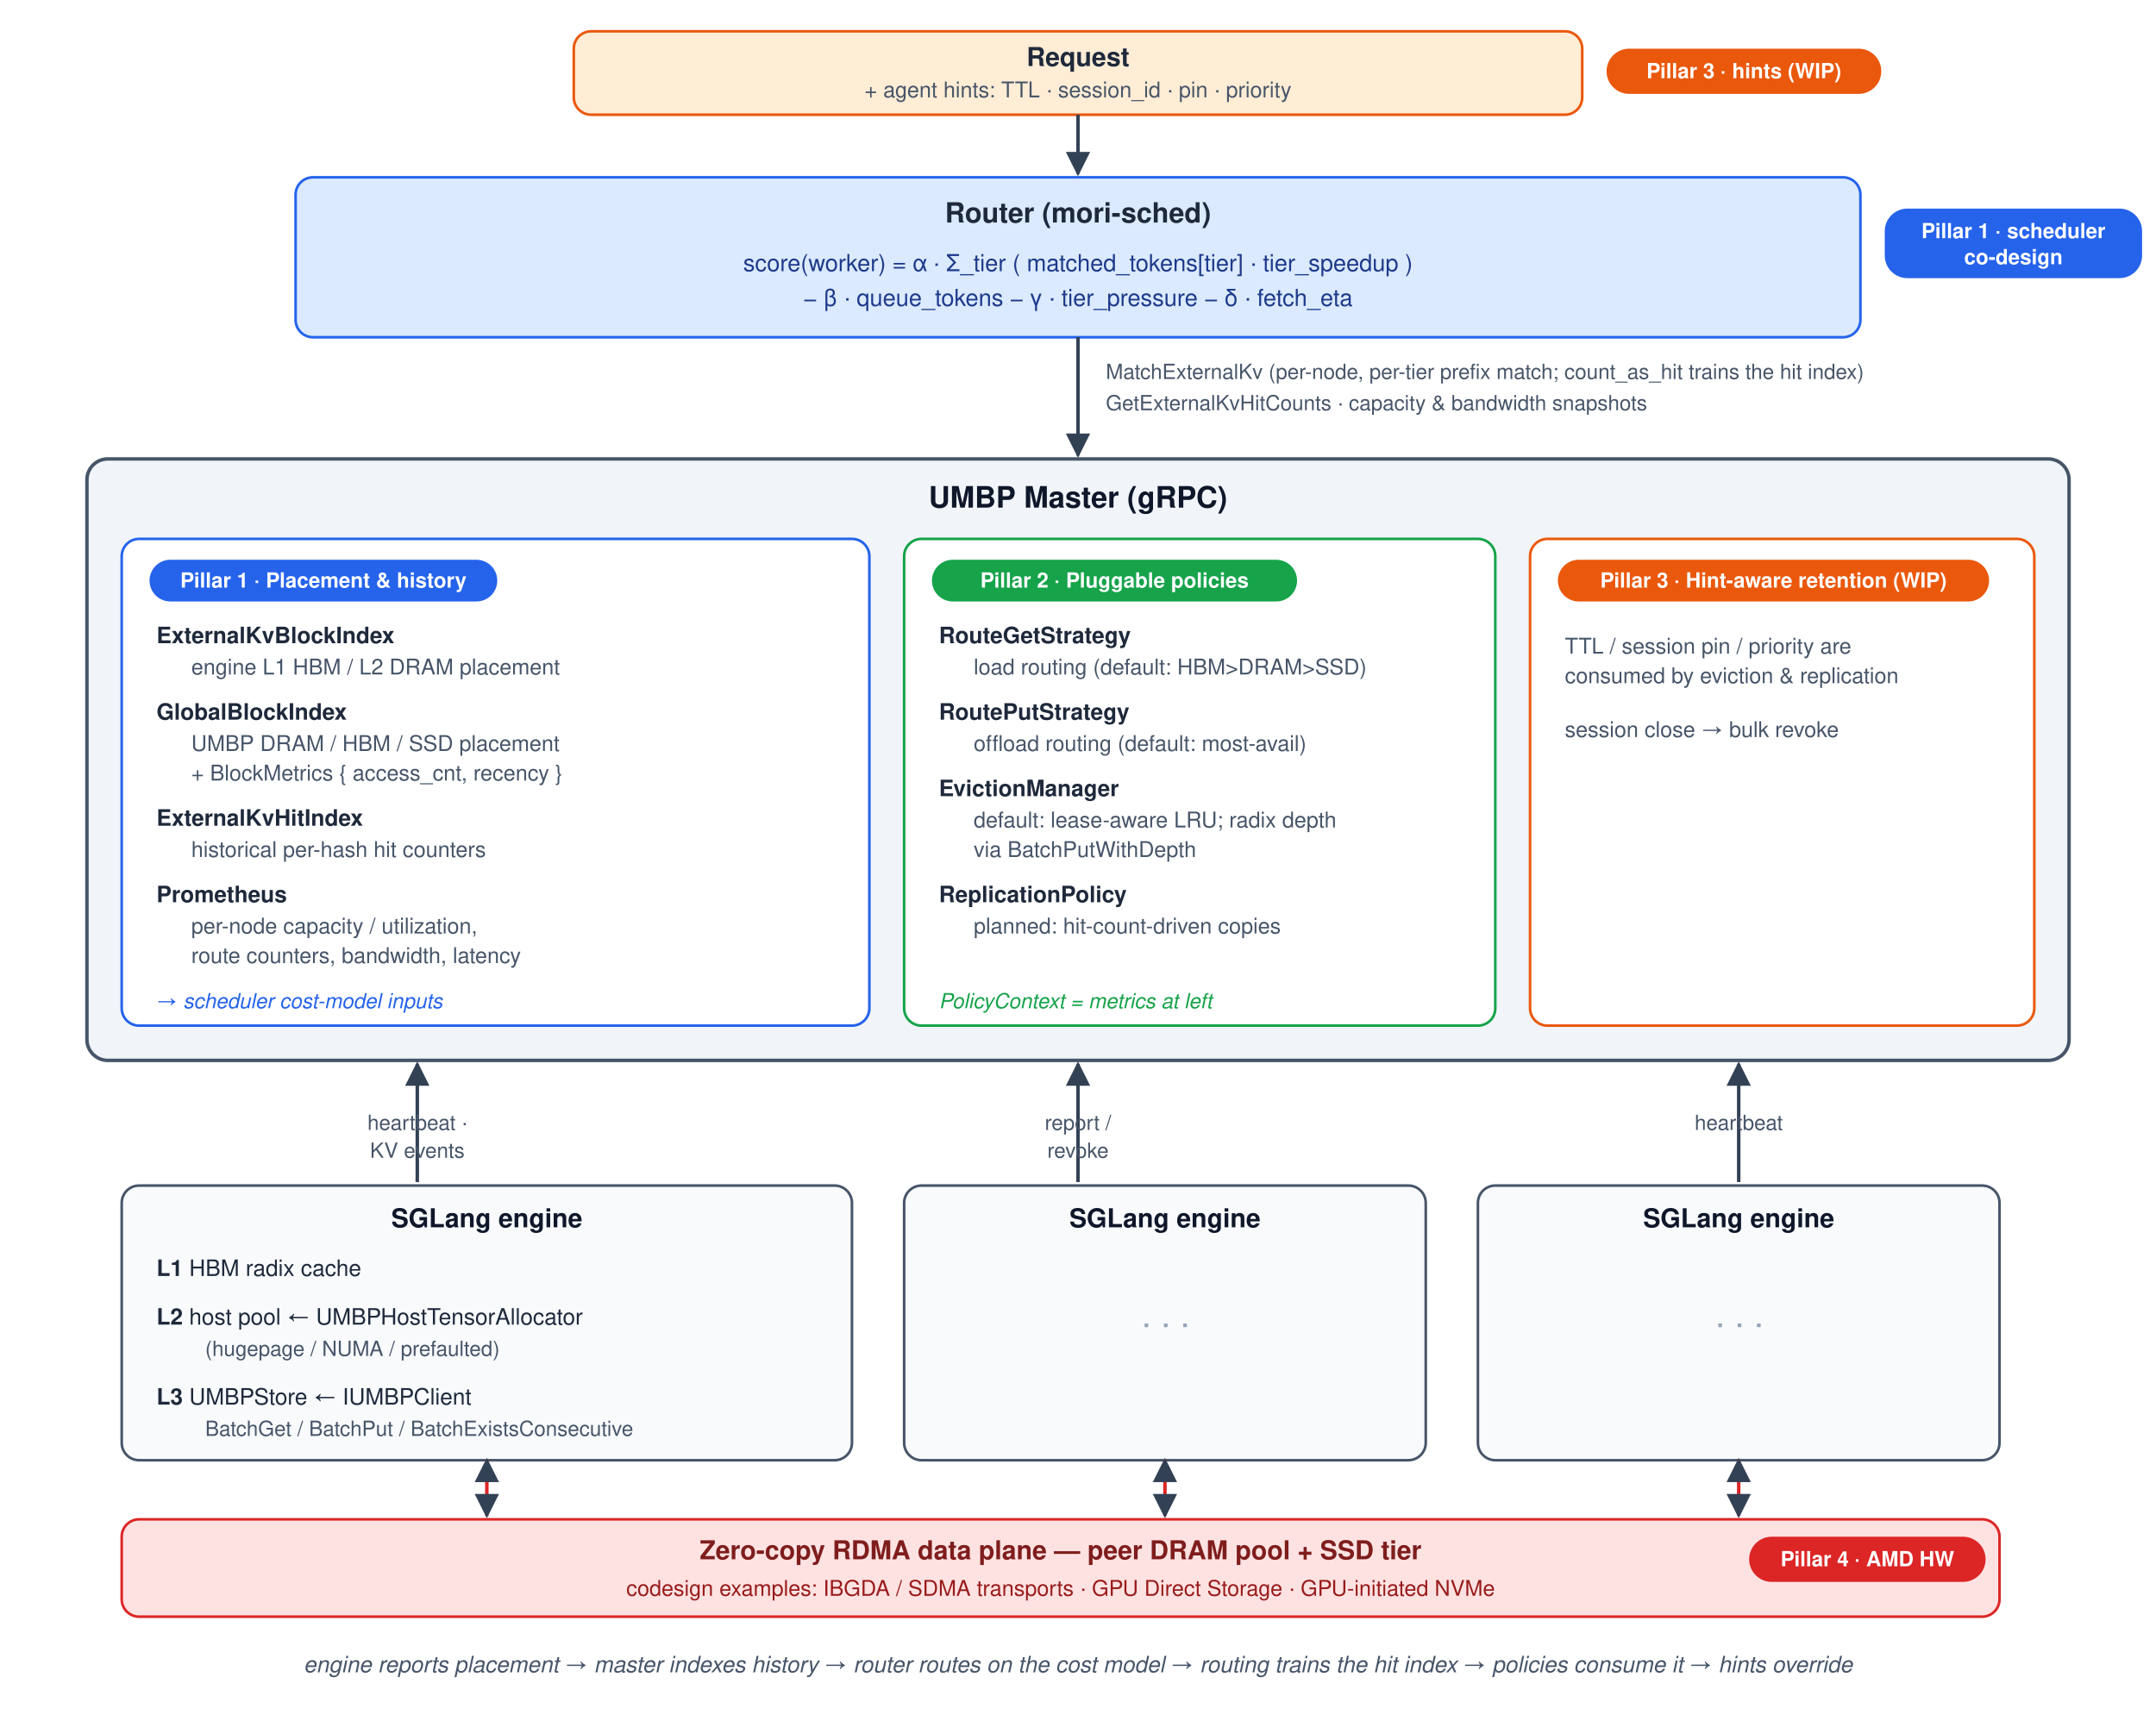
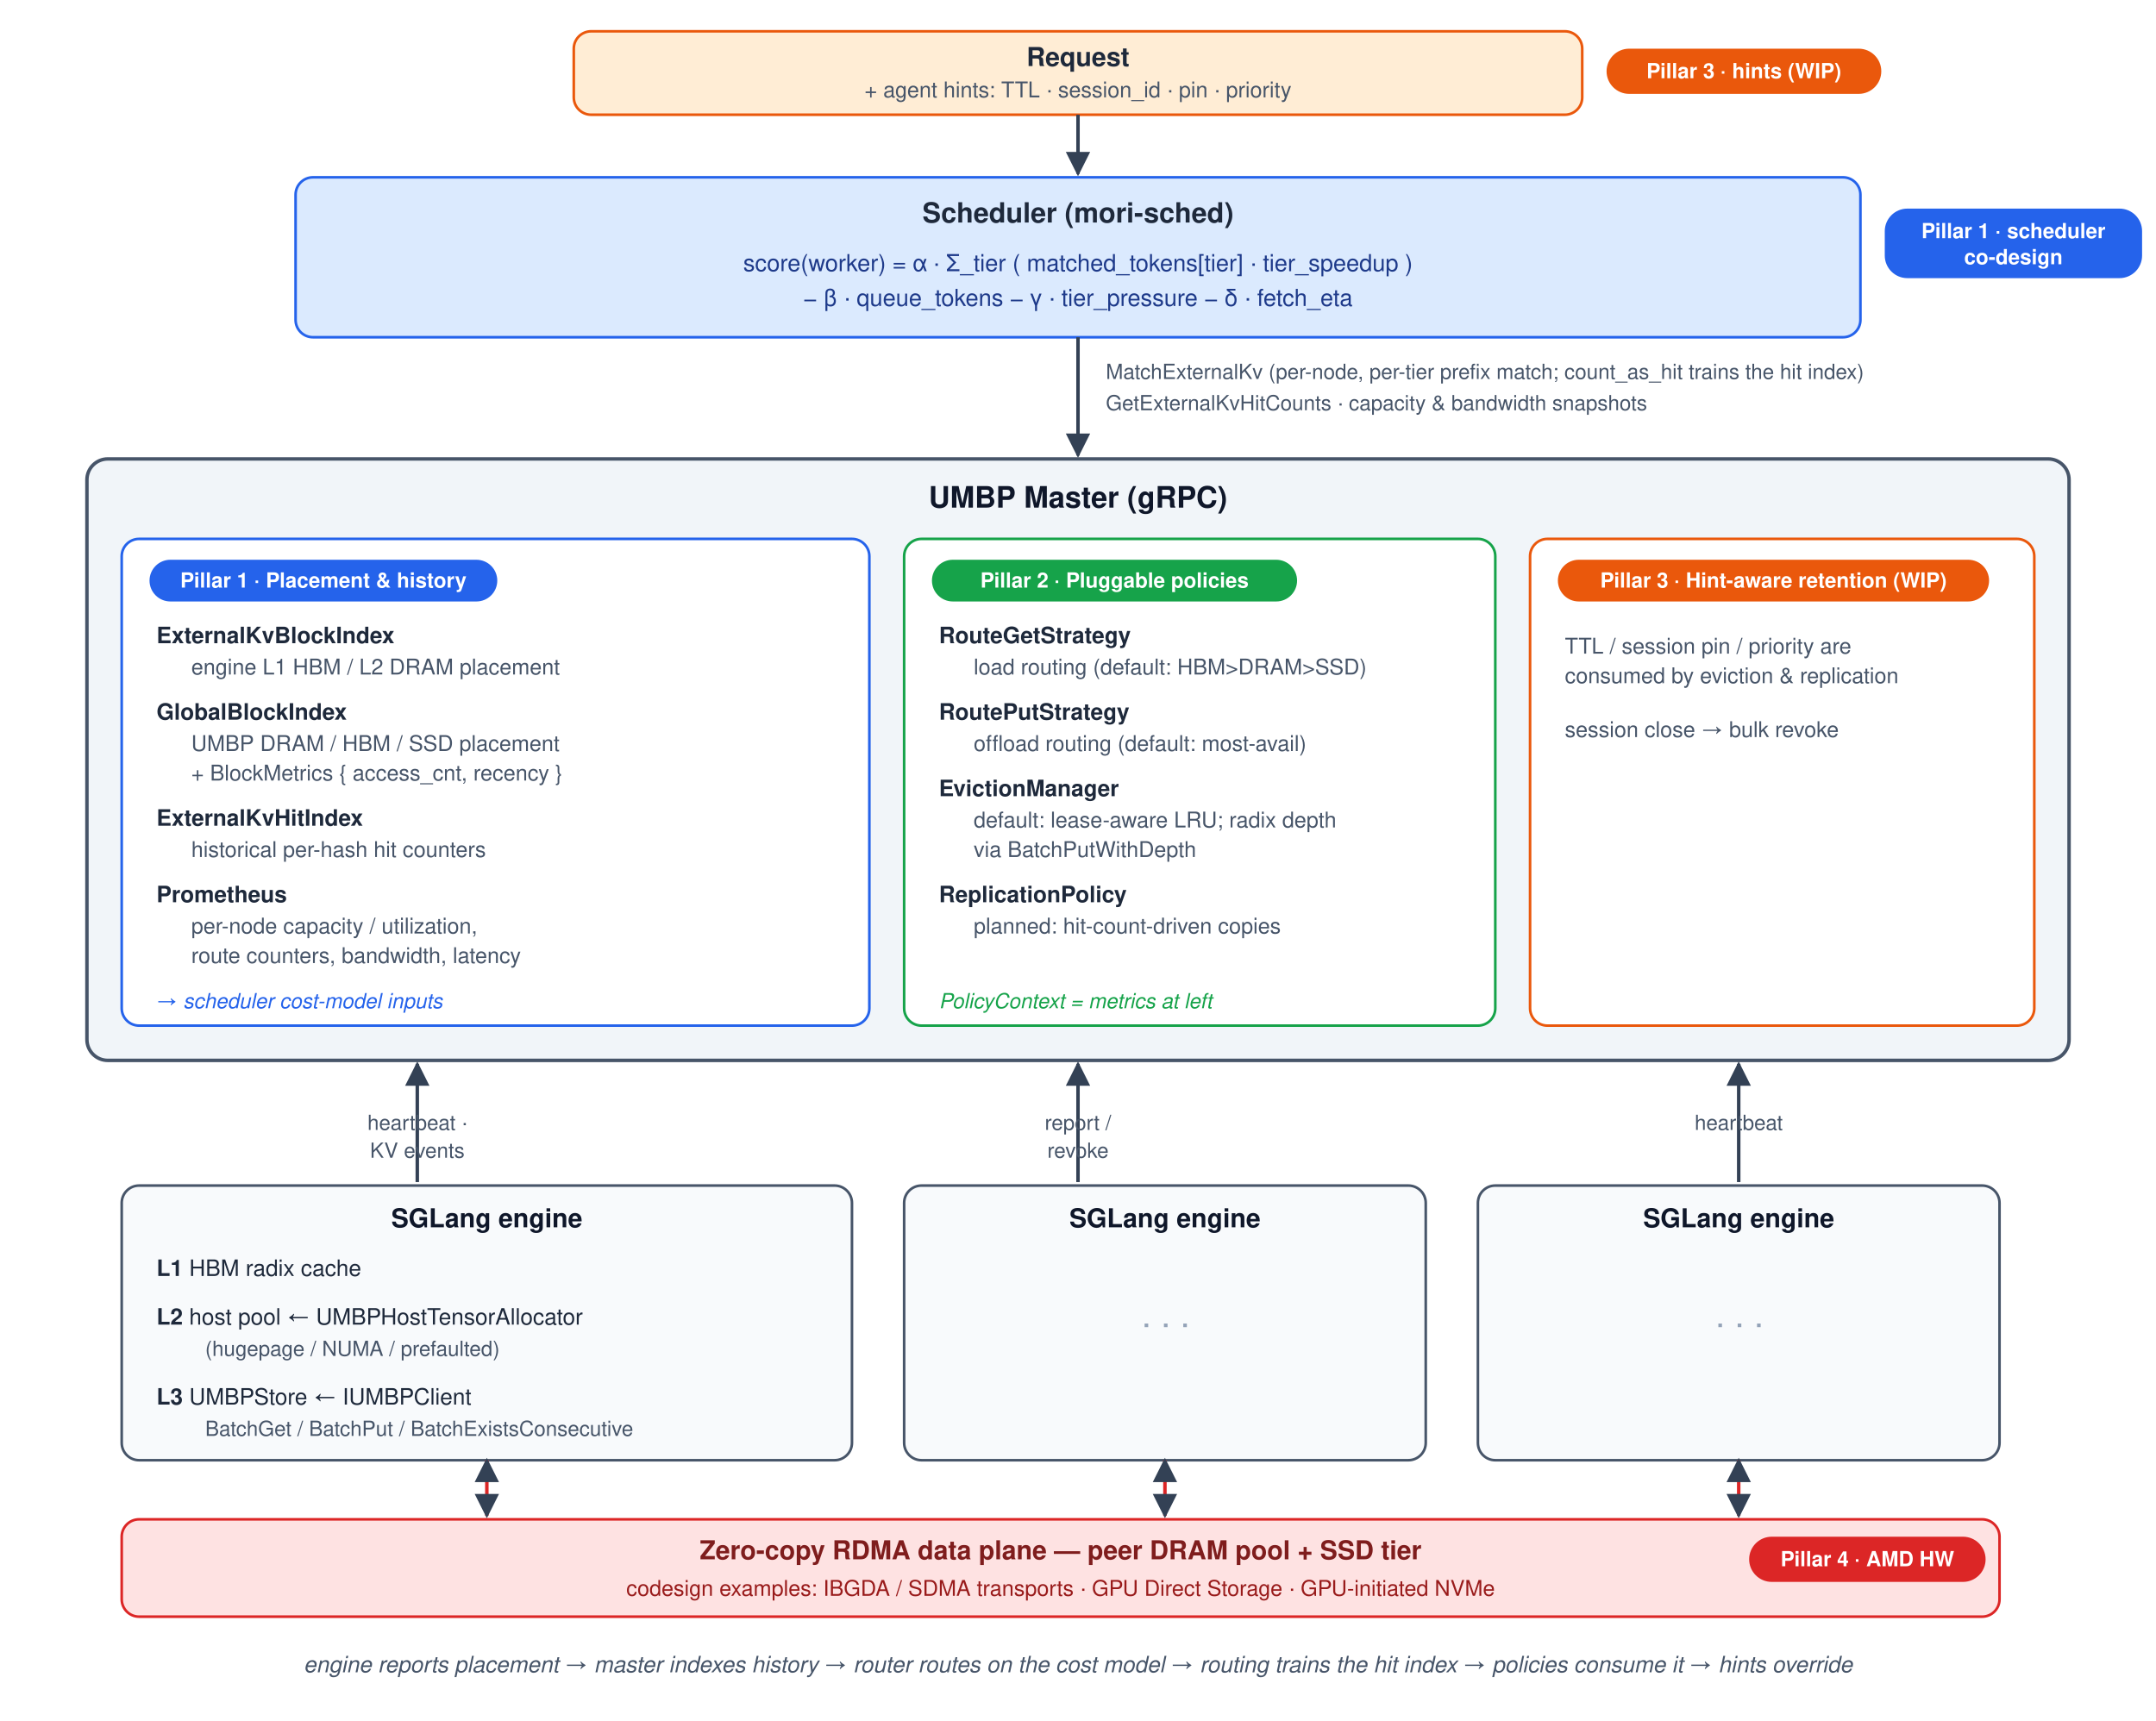
<svg xmlns="http://www.w3.org/2000/svg" width="1240" height="990" viewBox="0 0 1240 990" font-family="Helvetica, Arial, sans-serif">
  <defs>
    <marker id="arrow" viewBox="0 0 10 10" refX="9" refY="5" markerWidth="7" markerHeight="7" orient="auto-start-reverse">
      <path d="M 0 0 L 10 5 L 0 10 z" fill="#334155" />
    </marker>
  </defs>
  <rect x="0" y="0" width="1240" height="990" fill="#ffffff" />
  <rect x="330" y="18" width="580" height="48" rx="10" fill="#ffedd5" stroke="#ea580c" stroke-width="1.5" />
  <text x="620" y="38" text-anchor="middle" font-size="15" font-weight="bold" fill="#1e293b">Request</text>
  <text x="620" y="56" text-anchor="middle" font-size="12.5" fill="#475569">+ agent hints: TTL · session_id · pin · priority</text>
  <rect x="924" y="28" width="158" height="26" rx="13" fill="#ea580c" />
  <text x="1003" y="45" text-anchor="middle" font-size="12" font-weight="bold" fill="#ffffff">Pillar 3 · hints (WIP)</text>
  <line x1="620" y1="66" x2="620" y2="100" stroke="#334155" stroke-width="2" marker-end="url(#arrow)" />
  <rect x="170" y="102" width="900" height="92" rx="10" fill="#dbeafe" stroke="#2563eb" stroke-width="1.5" />
-   <text x="620" y="128" text-anchor="middle" font-size="16" font-weight="bold" fill="#1e293b">Router  (mori-sched)</text>
+   <text x="620" y="128" text-anchor="middle" font-size="16" font-weight="bold" fill="#1e293b">Scheduler  (mori-sched)</text>
  <text x="620" y="156" text-anchor="middle" font-size="13.5" fill="#1e3a8a">score(worker) = α · Σ_tier ( matched_tokens[tier] · tier_speedup )</text>
  <text x="620" y="176" text-anchor="middle" font-size="13.5" fill="#1e3a8a">− β · queue_tokens  −  γ · tier_pressure  −  δ · fetch_eta</text>
  <rect x="1084" y="120" width="148" height="40" rx="13" fill="#2563eb" />
  <text x="1158" y="137" text-anchor="middle" font-size="12" font-weight="bold" fill="#ffffff">Pillar 1 · scheduler</text>
  <text x="1158" y="152" text-anchor="middle" font-size="12" font-weight="bold" fill="#ffffff">co-design</text>
  <line x1="620" y1="194" x2="620" y2="262" stroke="#334155" stroke-width="2" marker-end="url(#arrow)" />
  <text x="636" y="218" font-size="12" fill="#475569">MatchExternalKv  (per-node, per-tier prefix match; count_as_hit trains the hit index)</text>
  <text x="636" y="236" font-size="12" fill="#475569">GetExternalKvHitCounts  ·  capacity &amp; bandwidth snapshots</text>
  <rect x="50" y="264" width="1140" height="346" rx="12" fill="#f1f5f9" stroke="#475569" stroke-width="2" />
  <text x="620" y="292" text-anchor="middle" font-size="17" font-weight="bold" fill="#0f172a">UMBP Master  (gRPC)</text>
  <rect x="70" y="310" width="430" height="280" rx="10" fill="#ffffff" stroke="#2563eb" stroke-width="1.5" />
  <rect x="86" y="322" width="200" height="24" rx="12" fill="#2563eb" />
  <text x="186" y="338" text-anchor="middle" font-size="12" font-weight="bold" fill="#ffffff">Pillar 1 · Placement &amp; history</text>
  <text x="90" y="370" font-size="13" font-weight="bold" fill="#1e293b">ExternalKvBlockIndex</text>
  <text x="110" y="388" font-size="12.5" fill="#475569">engine L1 HBM / L2 DRAM placement</text>
  <text x="90" y="414" font-size="13" font-weight="bold" fill="#1e293b">GlobalBlockIndex</text>
  <text x="110" y="432" font-size="12.5" fill="#475569">UMBP DRAM / HBM / SSD placement</text>
  <text x="110" y="449" font-size="12.5" fill="#475569">+ BlockMetrics { access_cnt, recency }</text>
  <text x="90" y="475" font-size="13" font-weight="bold" fill="#1e293b">ExternalKvHitIndex</text>
  <text x="110" y="493" font-size="12.5" fill="#475569">historical per-hash hit counters</text>
  <text x="90" y="519" font-size="13" font-weight="bold" fill="#1e293b">Prometheus</text>
  <text x="110" y="537" font-size="12.5" fill="#475569">per-node capacity / utilization,</text>
  <text x="110" y="554" font-size="12.5" fill="#475569">route counters, bandwidth, latency</text>
  <text x="90" y="580" font-size="12" font-style="italic" fill="#2563eb">→ scheduler cost-model inputs</text>
  <rect x="520" y="310" width="340" height="280" rx="10" fill="#ffffff" stroke="#16a34a" stroke-width="1.5" />
  <rect x="536" y="322" width="210" height="24" rx="12" fill="#16a34a" />
  <text x="641" y="338" text-anchor="middle" font-size="12" font-weight="bold" fill="#ffffff">Pillar 2 · Pluggable policies</text>
  <text x="540" y="370" font-size="13" font-weight="bold" fill="#1e293b">RouteGetStrategy</text>
  <text x="560" y="388" font-size="12.5" fill="#475569">load routing (default: HBM&gt;DRAM&gt;SSD)</text>
  <text x="540" y="414" font-size="13" font-weight="bold" fill="#1e293b">RoutePutStrategy</text>
  <text x="560" y="432" font-size="12.5" fill="#475569">offload routing (default: most-avail)</text>
  <text x="540" y="458" font-size="13" font-weight="bold" fill="#1e293b">EvictionManager</text>
  <text x="560" y="476" font-size="12.5" fill="#475569">default: lease-aware LRU; radix depth</text>
  <text x="560" y="493" font-size="12.5" fill="#475569">via BatchPutWithDepth</text>
  <text x="540" y="519" font-size="13" font-weight="bold" fill="#1e293b">ReplicationPolicy</text>
  <text x="560" y="537" font-size="12.5" fill="#475569">planned: hit-count-driven copies</text>
  <text x="540" y="580" font-size="12" font-style="italic" fill="#16a34a">PolicyContext = metrics at left</text>
  <rect x="880" y="310" width="290" height="280" rx="10" fill="#ffffff" stroke="#ea580c" stroke-width="1.5" />
  <rect x="896" y="322" width="248" height="24" rx="12" fill="#ea580c" />
  <text x="1020" y="338" text-anchor="middle" font-size="12" font-weight="bold" fill="#ffffff">Pillar 3 · Hint-aware retention (WIP)</text>
  <text x="900" y="376" font-size="12.5" fill="#475569">TTL / session pin / priority are</text>
  <text x="900" y="393" font-size="12.5" fill="#475569">consumed by eviction &amp; replication</text>
  <text x="900" y="424" font-size="12.5" fill="#475569">session close → bulk revoke</text>
  <line x1="240" y1="680" x2="240" y2="612" stroke="#334155" stroke-width="2" marker-end="url(#arrow)" />
  <text x="240" y="650" text-anchor="middle" font-size="12" fill="#475569">heartbeat ·</text>
  <text x="240" y="666" text-anchor="middle" font-size="12" fill="#475569">KV events</text>
  <line x1="620" y1="680" x2="620" y2="612" stroke="#334155" stroke-width="2" marker-end="url(#arrow)" />
  <text x="620" y="650" text-anchor="middle" font-size="12" fill="#475569">report /</text>
  <text x="620" y="666" text-anchor="middle" font-size="12" fill="#475569">revoke</text>
  <line x1="1000" y1="680" x2="1000" y2="612" stroke="#334155" stroke-width="2" marker-end="url(#arrow)" />
  <text x="1000" y="650" text-anchor="middle" font-size="12" fill="#475569">heartbeat</text>
  <rect x="70" y="682" width="420" height="158" rx="10" fill="#f8fafc" stroke="#475569" stroke-width="1.5" />
  <text x="280" y="706" text-anchor="middle" font-size="15" font-weight="bold" fill="#0f172a">SGLang engine</text>
  <text x="90" y="734" font-size="13" fill="#1e293b">
    <tspan font-weight="bold">L1</tspan>  HBM radix cache</text>
  <text x="90" y="762" font-size="13" fill="#1e293b">
    <tspan font-weight="bold">L2</tspan>  host pool ← UMBPHostTensorAllocator</text>
  <text x="118" y="780" font-size="12" fill="#475569">(hugepage / NUMA / prefaulted)</text>
  <text x="90" y="808" font-size="13" fill="#1e293b">
    <tspan font-weight="bold">L3</tspan>  UMBPStore ← IUMBPClient</text>
  <text x="118" y="826" font-size="12" fill="#475569">BatchGet / BatchPut / BatchExistsConsecutive</text>
  <rect x="520" y="682" width="300" height="158" rx="10" fill="#f8fafc" stroke="#475569" stroke-width="1.5" />
  <text x="670" y="706" text-anchor="middle" font-size="15" font-weight="bold" fill="#0f172a">SGLang engine</text>
  <text x="670" y="768" text-anchor="middle" font-size="20" fill="#94a3b8">· · ·</text>
  <rect x="850" y="682" width="300" height="158" rx="10" fill="#f8fafc" stroke="#475569" stroke-width="1.5" />
  <text x="1000" y="706" text-anchor="middle" font-size="15" font-weight="bold" fill="#0f172a">SGLang engine</text>
  <text x="1000" y="768" text-anchor="middle" font-size="20" fill="#94a3b8">· · ·</text>
  <line x1="280" y1="840" x2="280" y2="872" stroke="#dc2626" stroke-width="2" marker-end="url(#arrow)" marker-start="url(#arrow)" />
  <line x1="670" y1="840" x2="670" y2="872" stroke="#dc2626" stroke-width="2" marker-end="url(#arrow)" marker-start="url(#arrow)" />
  <line x1="1000" y1="840" x2="1000" y2="872" stroke="#dc2626" stroke-width="2" marker-end="url(#arrow)" marker-start="url(#arrow)" />
  <rect x="70" y="874" width="1080" height="56" rx="10" fill="#fee2e2" stroke="#dc2626" stroke-width="1.5" />
  <text x="610" y="897" text-anchor="middle" font-size="15" font-weight="bold" fill="#7f1d1d">Zero-copy RDMA data plane  —  peer DRAM pool + SSD tier</text>
  <text x="610" y="918" text-anchor="middle" font-size="12.5" fill="#991b1b">codesign examples:  IBGDA / SDMA transports  ·  GPU Direct Storage  ·  GPU-initiated NVMe</text>
  <rect x="1006" y="884" width="136" height="26" rx="13" fill="#dc2626" />
  <text x="1074" y="901" text-anchor="middle" font-size="12" font-weight="bold" fill="#ffffff">Pillar 4 · AMD HW</text>
  <text x="620" y="962" text-anchor="middle" font-size="13" font-style="italic" fill="#475569">engine reports placement → master indexes history → router routes on the cost model → routing trains the hit index → policies consume it → hints override</text>
</svg>
